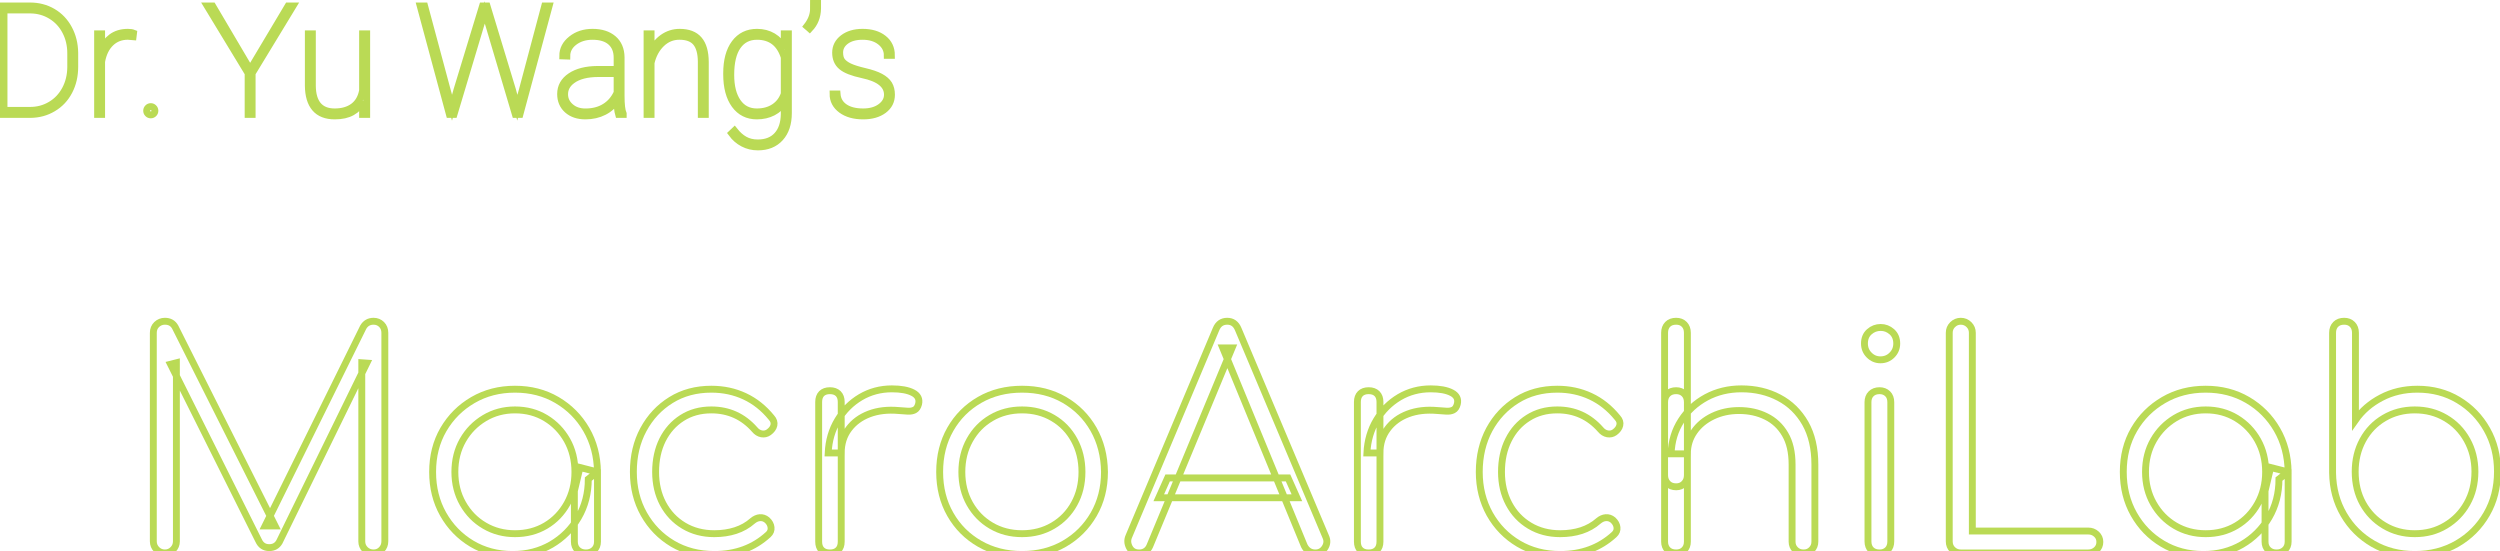
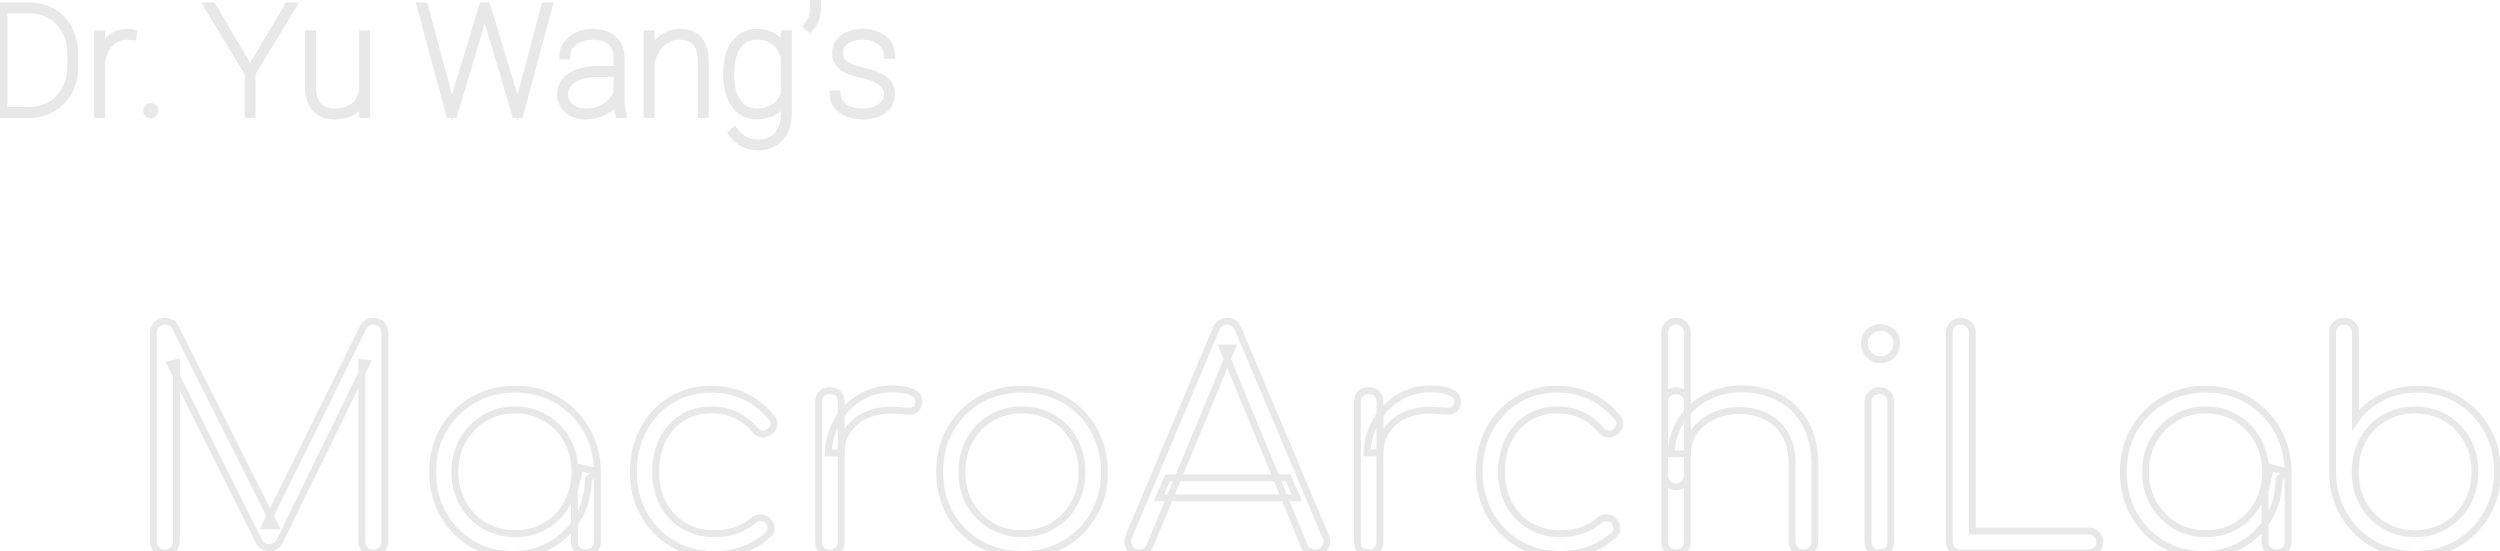
<svg xmlns="http://www.w3.org/2000/svg" width="363pt" height="80pt" viewBox="0 0 363 80" version="1.1">
  <g id="surface1">
-     <path style="fill-rule: nonzero; fill-opacity: 1; fill: rgb(255, 255, 255); stroke: rgb(186, 218, 85);" d="M 0 16.617 L 0 0.867 L 4.355 0.867 C 5.574 0.867 6.672 1.152 7.664 1.73 C 8.648 2.309 9.422 3.117 9.98 4.16 C 10.543 5.203 10.832 6.371 10.852 7.66 L 10.852 9.703 C 10.852 11.016 10.578 12.203 10.027 13.254 C 9.477 14.309 8.703 15.129 7.711 15.715 C 6.727 16.309 5.621 16.605 4.406 16.617 Z M 0.582 1.449 L 0.582 16.027 L 4.355 16.027 C 5.457 16.027 6.457 15.762 7.359 15.223 C 8.266 14.688 8.977 13.934 9.488 12.973 C 10 12.016 10.258 10.941 10.27 9.77 L 10.27 7.742 C 10.27 6.566 10.02 5.5 9.516 4.543 C 9.016 3.582 8.312 2.832 7.418 2.289 C 6.52 1.742 5.523 1.461 4.438 1.449 Z M 0.582 1.449 " />
-     <path style="fill-rule: nonzero; fill-opacity: 1; fill: rgb(255, 255, 255); stroke: rgb(186, 218, 85);" d="M 19.324 5.332 L 18.57 5.27 C 17.574 5.27 16.742 5.59 16.074 6.234 C 15.402 6.879 14.961 7.785 14.754 8.949 L 14.754 16.617 L 14.172 16.617 L 14.172 4.91 L 14.754 4.91 L 14.754 7.348 C 15.07 6.527 15.551 5.887 16.184 5.41 C 16.82 4.934 17.613 4.691 18.57 4.691 C 18.906 4.691 19.184 4.73 19.387 4.812 Z M 19.324 5.332 " />
-     <path style="fill-rule: nonzero; fill-opacity: 1; fill: rgb(255, 255, 255); stroke: rgb(186, 218, 85);" d="M 21.297 16.082 C 21.297 15.918 21.355 15.773 21.469 15.66 C 21.582 15.539 21.727 15.48 21.895 15.48 C 22.055 15.48 22.199 15.539 22.316 15.66 C 22.43 15.773 22.492 15.918 22.492 16.082 C 22.492 16.25 22.43 16.391 22.316 16.504 C 22.199 16.621 22.055 16.68 21.895 16.68 C 21.727 16.68 21.582 16.621 21.469 16.504 C 21.355 16.391 21.297 16.25 21.297 16.082 Z M 21.297 16.082 " />
-     <path style="fill-rule: nonzero; fill-opacity: 1; fill: rgb(255, 255, 255); stroke: rgb(186, 218, 85);" d="M 36.32 10.102 L 41.828 0.867 L 42.547 0.867 L 36.609 10.637 L 36.609 16.617 L 36.027 16.617 L 36.027 10.637 L 30.094 0.867 L 30.871 0.867 Z M 36.32 10.102 " />
-     <path style="fill-rule: nonzero; fill-opacity: 1; fill: rgb(255, 255, 255); stroke: rgb(186, 218, 85);" d="M 52.648 16.617 L 52.648 14.723 C 52.305 15.375 51.797 15.891 51.129 16.27 C 50.469 16.645 49.633 16.832 48.613 16.832 C 47.34 16.832 46.383 16.457 45.746 15.711 C 45.105 14.961 44.785 13.875 44.77 12.449 L 44.77 4.91 L 45.355 4.91 L 45.355 12.473 C 45.367 13.711 45.645 14.652 46.188 15.293 C 46.742 15.934 47.543 16.25 48.594 16.25 C 49.707 16.25 50.617 15.984 51.316 15.461 C 52.02 14.934 52.461 14.16 52.648 13.141 L 52.648 4.91 L 53.242 4.91 L 53.242 16.617 Z M 52.648 16.617 " />
-     <path style="fill-rule: nonzero; fill-opacity: 1; fill: rgb(255, 255, 255); stroke: rgb(186, 218, 85);" d="M 65.633 15.641 L 66.355 13.043 L 70.066 0.867 L 70.715 0.867 L 74.41 13.043 L 75.113 15.641 L 75.852 13.043 L 79.094 0.867 L 79.734 0.867 L 75.488 16.617 L 74.832 16.617 L 70.934 3.48 L 70.379 1.812 L 69.852 3.48 L 65.918 16.617 L 65.258 16.617 L 61.012 0.867 L 61.652 0.867 L 64.922 13.043 Z M 65.633 15.641 " />
-     <path style="fill-rule: nonzero; fill-opacity: 1; fill: rgb(255, 255, 255); stroke: rgb(186, 218, 85);" d="M 89.82 16.617 C 89.676 16.121 89.605 15.402 89.605 14.473 C 89.141 15.223 88.512 15.805 87.711 16.215 C 86.91 16.625 86.008 16.832 85 16.832 C 83.918 16.832 83.047 16.539 82.383 15.953 C 81.727 15.367 81.402 14.598 81.402 13.652 C 81.402 12.578 81.883 11.715 82.855 11.066 C 83.82 10.422 85.113 10.098 86.723 10.082 L 89.605 10.082 L 89.605 8.371 C 89.605 7.395 89.297 6.629 88.68 6.086 C 88.07 5.547 87.184 5.273 86.035 5.273 C 84.969 5.273 84.082 5.555 83.363 6.102 C 82.652 6.648 82.297 7.328 82.297 8.137 L 81.711 8.117 C 81.711 7.164 82.129 6.355 82.969 5.691 C 83.805 5.023 84.828 4.691 86.035 4.691 C 87.301 4.691 88.305 5.012 89.043 5.641 C 89.781 6.273 90.168 7.164 90.184 8.309 L 90.184 13.895 C 90.184 15.184 90.285 16.059 90.488 16.52 L 90.488 16.617 Z M 85 16.254 C 86.098 16.254 87.043 16.012 87.824 15.523 C 88.617 15.035 89.203 14.34 89.605 13.453 L 89.605 10.68 L 86.902 10.68 C 85.234 10.68 83.949 11.012 83.066 11.672 C 82.34 12.211 81.98 12.887 81.98 13.691 C 81.98 14.402 82.262 15.016 82.836 15.512 C 83.406 16.012 84.129 16.254 85 16.254 Z M 85 16.254 " />
-     <path style="fill-rule: nonzero; fill-opacity: 1; fill: rgb(255, 255, 255); stroke: rgb(186, 218, 85);" d="M 94.535 7.637 C 94.922 6.727 95.484 6.012 96.219 5.484 C 96.961 4.957 97.785 4.691 98.684 4.691 C 99.938 4.691 100.871 5.047 101.48 5.762 C 102.094 6.473 102.398 7.543 102.41 8.98 L 102.41 16.617 L 101.828 16.617 L 101.828 8.953 C 101.82 7.703 101.559 6.773 101.059 6.172 C 100.555 5.574 99.75 5.27 98.656 5.27 C 97.645 5.27 96.773 5.629 96.031 6.348 C 95.297 7.062 94.797 7.992 94.535 9.121 L 94.535 16.617 L 93.953 16.617 L 93.953 4.91 L 94.535 4.91 Z M 94.535 7.637 " />
-     <path style="fill-rule: nonzero; fill-opacity: 1; fill: rgb(255, 255, 255); stroke: rgb(186, 218, 85);" d="M 105.512 10.641 C 105.512 8.773 105.906 7.316 106.688 6.27 C 107.477 5.215 108.555 4.691 109.926 4.691 C 110.793 4.691 111.566 4.895 112.242 5.293 C 112.918 5.699 113.469 6.285 113.875 7.047 L 113.875 4.91 L 114.473 4.91 L 114.473 16.41 C 114.473 17.953 114.074 19.152 113.281 20.023 C 112.492 20.895 111.414 21.332 110.051 21.332 C 109.27 21.332 108.547 21.16 107.895 20.816 C 107.246 20.48 106.688 19.996 106.227 19.367 L 106.641 18.973 C 107.094 19.547 107.586 19.992 108.125 20.293 C 108.668 20.602 109.305 20.754 110.031 20.754 C 111.23 20.754 112.168 20.391 112.836 19.66 C 113.512 18.93 113.855 17.895 113.875 16.562 L 113.875 14.762 C 113.477 15.43 112.93 15.941 112.242 16.297 C 111.555 16.652 110.77 16.832 109.895 16.832 C 108.543 16.832 107.477 16.297 106.688 15.223 C 105.906 14.148 105.512 12.668 105.512 10.793 Z M 106.105 10.871 C 106.105 12.543 106.438 13.855 107.102 14.812 C 107.766 15.77 108.699 16.25 109.895 16.25 C 110.875 16.25 111.719 16.02 112.41 15.562 C 113.102 15.102 113.594 14.457 113.875 13.625 L 113.875 8.316 C 113.246 6.289 111.918 5.273 109.91 5.273 C 108.707 5.273 107.77 5.75 107.105 6.699 C 106.438 7.645 106.105 9.035 106.105 10.871 Z M 106.105 10.871 " />
-     <path style="fill-rule: nonzero; fill-opacity: 1; fill: rgb(255, 255, 255); stroke: rgb(186, 218, 85);" d="M 117.562 4.164 L 117.164 3.816 C 117.75 3.066 118.066 2.293 118.117 1.492 L 118.125 0 L 118.711 0 L 118.711 1.262 C 118.684 2.414 118.305 3.379 117.562 4.164 Z M 117.562 4.164 " />
-     <path style="fill-rule: nonzero; fill-opacity: 1; fill: rgb(255, 255, 255); stroke: rgb(186, 218, 85);" d="M 128.859 13.75 C 128.859 12.328 127.648 11.359 125.227 10.852 C 123.773 10.539 122.758 10.141 122.188 9.652 C 121.613 9.168 121.332 8.496 121.332 7.645 C 121.332 6.789 121.695 6.082 122.422 5.523 C 123.148 4.973 124.086 4.691 125.246 4.691 C 126.508 4.691 127.523 4.996 128.281 5.598 C 129.047 6.199 129.434 7.016 129.434 8.039 L 128.836 8.039 C 128.836 7.25 128.504 6.598 127.84 6.066 C 127.176 5.539 126.312 5.273 125.246 5.273 C 124.223 5.273 123.414 5.5 122.812 5.949 C 122.215 6.395 121.918 6.957 121.918 7.625 C 121.918 8.152 122.027 8.566 122.25 8.867 C 122.477 9.164 122.84 9.438 123.344 9.68 C 123.852 9.918 124.582 10.148 125.547 10.375 C 126.516 10.602 127.277 10.859 127.84 11.164 C 128.402 11.465 128.812 11.824 129.066 12.234 C 129.316 12.648 129.441 13.16 129.441 13.754 C 129.441 14.68 129.062 15.422 128.309 15.984 C 127.551 16.547 126.562 16.832 125.336 16.832 C 124.027 16.832 122.965 16.535 122.16 15.941 C 121.355 15.34 120.957 14.578 120.957 13.641 L 121.539 13.641 C 121.598 14.461 121.961 15.102 122.629 15.562 C 123.293 16.02 124.191 16.25 125.336 16.25 C 126.375 16.25 127.227 16.004 127.879 15.52 C 128.531 15.035 128.859 14.441 128.859 13.75 Z M 128.859 13.75 " />
-     <path style="fill-rule: nonzero; fill-opacity: 1; fill: rgb(255, 255, 255); stroke: rgb(186, 218, 85);" d="M 23.941 80.289 C 23.484 80.289 23.086 80.125 22.754 79.797 C 22.426 79.465 22.262 79.066 22.262 78.609 L 22.262 48.324 C 22.262 47.836 22.426 47.434 22.754 47.117 C 23.086 46.805 23.484 46.645 23.941 46.645 C 24.633 46.645 25.129 46.93 25.441 47.5 L 39.949 76.367 L 38.492 76.367 L 52.746 47.5 C 53.086 46.93 53.582 46.645 54.246 46.645 C 54.703 46.645 55.094 46.805 55.41 47.117 C 55.723 47.434 55.879 47.836 55.879 48.324 L 55.879 78.609 C 55.879 79.066 55.723 79.465 55.41 79.797 C 55.094 80.125 54.703 80.289 54.246 80.289 C 53.762 80.289 53.348 80.125 53.02 79.797 C 52.691 79.465 52.531 79.066 52.531 78.609 L 52.531 52.672 L 53.258 52.723 L 40.559 78.691 C 40.242 79.242 39.754 79.516 39.094 79.516 C 38.375 79.516 37.863 79.172 37.547 78.48 L 24.762 52.887 L 25.613 52.672 L 25.613 78.609 C 25.613 79.066 25.449 79.465 25.125 79.797 C 24.797 80.125 24.402 80.289 23.941 80.289 Z M 23.941 80.289 " />
-     <path style="fill-rule: nonzero; fill-opacity: 1; fill: rgb(255, 255, 255); stroke: rgb(186, 218, 85);" d="M 74.445 80.512 C 72.23 80.512 70.25 79.984 68.496 78.938 C 66.75 77.891 65.359 76.457 64.34 74.648 C 63.32 72.836 62.816 70.797 62.816 68.527 C 62.816 66.23 63.336 64.172 64.383 62.367 C 65.438 60.562 66.863 59.137 68.668 58.086 C 70.477 57.035 72.512 56.512 74.777 56.512 C 77.047 56.512 79.082 57.035 80.875 58.086 C 82.664 59.137 84.086 60.562 85.133 62.367 C 86.18 64.172 86.723 66.23 86.754 68.527 L 85.422 69.559 C 85.422 71.629 84.938 73.492 83.973 75.145 C 83.012 76.793 81.699 78.102 80.055 79.066 C 78.402 80.027 76.531 80.512 74.445 80.512 Z M 74.777 77.492 C 76.445 77.492 77.93 77.102 79.238 76.328 C 80.547 75.555 81.574 74.48 82.34 73.117 C 83.098 71.754 83.48 70.227 83.48 68.527 C 83.48 66.809 83.098 65.27 82.34 63.918 C 81.574 62.566 80.547 61.5 79.238 60.707 C 77.93 59.918 76.445 59.52 74.777 59.52 C 73.148 59.52 71.668 59.918 70.352 60.707 C 69.027 61.5 67.98 62.566 67.207 63.918 C 66.434 65.27 66.047 66.809 66.047 68.527 C 66.047 70.227 66.434 71.754 67.207 73.117 C 67.98 74.48 69.027 75.555 70.352 76.328 C 71.668 77.102 73.148 77.492 74.777 77.492 Z M 85.074 80.289 C 84.586 80.289 84.18 80.141 83.863 79.84 C 83.551 79.539 83.398 79.145 83.398 78.652 L 83.398 71.285 L 84.211 67.879 L 86.754 68.527 L 86.754 78.652 C 86.754 79.145 86.594 79.539 86.281 79.84 C 85.965 80.141 85.562 80.289 85.074 80.289 Z M 85.074 80.289 " />
-     <path style="fill-rule: nonzero; fill-opacity: 1; fill: rgb(255, 255, 255); stroke: rgb(186, 218, 85);" d="M 103.715 80.512 C 101.449 80.512 99.43 79.984 97.66 78.938 C 95.898 77.891 94.508 76.457 93.488 74.648 C 92.469 72.836 91.965 70.797 91.965 68.527 C 91.965 66.23 92.449 64.172 93.426 62.367 C 94.402 60.562 95.734 59.137 97.426 58.086 C 99.121 57.035 101.074 56.512 103.285 56.512 C 105.035 56.512 106.648 56.855 108.129 57.547 C 109.605 58.234 110.906 59.27 112.023 60.645 C 112.336 60.992 112.453 61.355 112.371 61.746 C 112.285 62.129 112.039 62.465 111.629 62.762 C 111.316 62.984 110.969 63.062 110.582 62.996 C 110.195 62.922 109.855 62.711 109.574 62.367 C 107.906 60.473 105.809 59.52 103.285 59.52 C 101.68 59.52 100.262 59.91 99.039 60.688 C 97.824 61.461 96.879 62.523 96.199 63.875 C 95.531 65.227 95.195 66.773 95.195 68.527 C 95.195 70.25 95.551 71.789 96.266 73.137 C 96.984 74.484 97.988 75.555 99.277 76.328 C 100.57 77.102 102.055 77.492 103.715 77.492 C 104.832 77.492 105.855 77.34 106.789 77.039 C 107.727 76.734 108.555 76.27 109.27 75.637 C 109.609 75.352 109.969 75.191 110.336 75.164 C 110.711 75.137 111.059 75.25 111.375 75.512 C 111.723 75.828 111.914 76.184 111.957 76.586 C 112 76.984 111.867 77.332 111.551 77.617 C 109.453 79.543 106.844 80.512 103.715 80.512 Z M 103.715 80.512 " />
-     <path style="fill-rule: nonzero; fill-opacity: 1; fill: rgb(255, 255, 255); stroke: rgb(186, 218, 85);" d="M 120.25 65.77 C 120.332 63.992 120.797 62.395 121.645 60.992 C 122.496 59.582 123.602 58.48 124.961 57.672 C 126.32 56.871 127.84 56.461 129.504 56.461 C 130.824 56.461 131.84 56.652 132.559 57.027 C 133.273 57.398 133.547 57.949 133.379 58.664 C 133.262 59.098 133.066 59.387 132.797 59.527 C 132.523 59.668 132.191 59.727 131.801 59.703 C 131.418 59.672 130.984 59.641 130.5 59.609 C 128.887 59.465 127.457 59.629 126.207 60.105 C 124.957 60.578 123.969 61.309 123.238 62.285 C 122.508 63.262 122.145 64.422 122.145 65.77 Z M 120.504 80.289 C 119.984 80.289 119.586 80.148 119.297 79.859 C 119.016 79.578 118.871 79.172 118.871 78.652 L 118.871 58.359 C 118.871 57.848 119.016 57.441 119.297 57.152 C 119.586 56.871 119.984 56.727 120.504 56.727 C 121.02 56.727 121.422 56.871 121.711 57.152 C 122 57.441 122.145 57.848 122.145 58.359 L 122.145 78.652 C 122.145 79.172 122 79.578 121.711 79.859 C 121.422 80.148 121.02 80.289 120.504 80.289 Z M 120.504 80.289 " />
-     <path style="fill-rule: nonzero; fill-opacity: 1; fill: rgb(255, 255, 255); stroke: rgb(186, 218, 85);" d="M 148.402 80.512 C 146.109 80.512 144.055 79.992 142.25 78.957 C 140.441 77.922 139.02 76.5 137.988 74.691 C 136.953 72.887 136.438 70.828 136.438 68.527 C 136.438 66.203 136.953 64.137 137.988 62.328 C 139.02 60.52 140.441 59.098 142.25 58.059 C 144.055 57.023 146.109 56.512 148.402 56.512 C 150.699 56.512 152.742 57.023 154.535 58.059 C 156.328 59.098 157.746 60.52 158.781 62.328 C 159.809 64.137 160.344 66.203 160.371 68.527 C 160.371 70.828 159.844 72.887 158.801 74.691 C 157.75 76.5 156.328 77.922 154.535 78.957 C 152.742 79.992 150.699 80.512 148.402 80.512 Z M 148.402 77.492 C 150.066 77.492 151.559 77.102 152.879 76.328 C 154.199 75.555 155.238 74.484 155.977 73.137 C 156.727 71.789 157.102 70.25 157.102 68.527 C 157.102 66.809 156.727 65.266 155.977 63.898 C 155.238 62.535 154.199 61.461 152.879 60.688 C 151.559 59.91 150.066 59.52 148.402 59.52 C 146.738 59.52 145.246 59.91 143.926 60.688 C 142.605 61.461 141.566 62.535 140.805 63.898 C 140.043 65.266 139.66 66.809 139.66 68.527 C 139.66 70.25 140.043 71.789 140.805 73.137 C 141.566 74.484 142.605 75.555 143.926 76.328 C 145.246 77.102 146.738 77.492 148.402 77.492 Z M 148.402 77.492 " />
-     <path style="fill-rule: nonzero; fill-opacity: 1; fill: rgb(255, 255, 255); stroke: rgb(186, 218, 85);" d="M 165.41 80.289 C 164.75 80.289 164.281 80.02 163.988 79.477 C 163.703 78.93 163.676 78.398 163.906 77.879 L 176.562 47.805 C 176.875 47.027 177.422 46.645 178.195 46.645 C 178.941 46.645 179.477 47.027 179.793 47.805 L 192.492 77.918 C 192.75 78.465 192.711 79 192.383 79.516 C 192.051 80.035 191.586 80.289 190.98 80.289 C 190.637 80.289 190.332 80.207 190.059 80.035 C 189.781 79.859 189.562 79.602 189.387 79.262 L 177.547 50.52 L 178.891 50.52 L 166.957 79.262 C 166.812 79.602 166.605 79.859 166.332 80.035 C 166.062 80.207 165.754 80.289 165.41 80.289 Z M 168.25 72.277 L 169.539 69.395 L 187.023 69.395 L 188.312 72.277 Z M 168.25 72.277 " />
-     <path style="fill-rule: nonzero; fill-opacity: 1; fill: rgb(255, 255, 255); stroke: rgb(186, 218, 85);" d="M 198.473 65.77 C 198.562 63.992 199.027 62.395 199.871 60.992 C 200.719 59.582 201.828 58.48 203.188 57.672 C 204.551 56.871 206.066 56.461 207.734 56.461 C 209.051 56.461 210.066 56.652 210.785 57.027 C 211.504 57.398 211.777 57.949 211.602 58.664 C 211.488 59.098 211.297 59.387 211.02 59.527 C 210.746 59.668 210.414 59.727 210.027 59.703 C 209.641 59.672 209.203 59.641 208.723 59.609 C 207.113 59.465 205.68 59.629 204.43 60.105 C 203.18 60.578 202.191 61.309 201.469 62.285 C 200.738 63.262 200.371 64.422 200.371 65.77 Z M 198.73 80.289 C 198.215 80.289 197.812 80.148 197.527 79.859 C 197.238 79.578 197.094 79.172 197.094 78.652 L 197.094 58.359 C 197.094 57.848 197.238 57.441 197.527 57.152 C 197.812 56.871 198.215 56.727 198.73 56.727 C 199.246 56.727 199.648 56.871 199.934 57.152 C 200.223 57.441 200.371 57.848 200.371 58.359 L 200.371 78.652 C 200.371 79.172 200.223 79.578 199.934 79.859 C 199.648 80.148 199.246 80.289 198.73 80.289 Z M 198.73 80.289 " />
-     <path style="fill-rule: nonzero; fill-opacity: 1; fill: rgb(255, 255, 255); stroke: rgb(186, 218, 85);" d="M 226.543 80.512 C 224.273 80.512 222.262 79.984 220.492 78.938 C 218.727 77.891 217.332 76.457 216.312 74.648 C 215.301 72.836 214.789 70.797 214.789 68.527 C 214.789 66.23 215.281 64.172 216.246 62.367 C 217.227 60.562 218.562 59.137 220.258 58.086 C 221.949 57.035 223.898 56.512 226.117 56.512 C 227.867 56.512 229.48 56.855 230.957 57.547 C 232.434 58.234 233.73 59.27 234.852 60.645 C 235.168 60.992 235.285 61.355 235.195 61.746 C 235.109 62.129 234.863 62.465 234.461 62.762 C 234.148 62.984 233.797 63.062 233.41 62.996 C 233.02 62.922 232.684 62.711 232.398 62.367 C 230.73 60.473 228.641 59.52 226.117 59.52 C 224.5 59.52 223.094 59.91 221.871 60.688 C 220.648 61.461 219.703 62.523 219.031 63.875 C 218.352 65.227 218.016 66.773 218.016 68.527 C 218.016 70.25 218.375 71.789 219.094 73.137 C 219.809 74.484 220.812 75.555 222.105 76.328 C 223.395 77.102 224.875 77.492 226.543 77.492 C 227.664 77.492 228.688 77.34 229.621 77.039 C 230.547 76.734 231.379 76.27 232.098 75.637 C 232.438 75.352 232.793 75.191 233.168 75.164 C 233.543 75.137 233.891 75.25 234.207 75.512 C 234.547 75.828 234.746 76.184 234.789 76.586 C 234.832 76.984 234.691 77.332 234.379 77.617 C 232.277 79.543 229.668 80.512 226.543 80.512 Z M 226.543 80.512 " />
-     <path style="fill-rule: nonzero; fill-opacity: 1; fill: rgb(255, 255, 255); stroke: rgb(186, 218, 85);" d="M 261.887 80.289 C 261.402 80.289 260.996 80.137 260.684 79.816 C 260.367 79.5 260.211 79.117 260.211 78.652 L 260.211 67.453 C 260.211 65.668 259.875 64.207 259.195 63.059 C 258.527 61.91 257.609 61.047 256.445 60.477 C 255.281 59.898 253.969 59.609 252.504 59.609 C 251.098 59.609 249.832 59.887 248.695 60.434 C 247.562 60.977 246.664 61.723 246.004 62.668 C 245.34 63.617 245.008 64.699 245.008 65.898 L 242.648 65.898 C 242.699 64.09 243.191 62.477 244.109 61.055 C 245.023 59.629 246.246 58.512 247.762 57.691 C 249.285 56.875 250.984 56.461 252.852 56.461 C 254.887 56.461 256.711 56.891 258.316 57.742 C 259.922 58.586 261.195 59.828 262.129 61.461 C 263.055 63.102 263.52 65.098 263.52 67.453 L 263.52 78.652 C 263.52 79.117 263.363 79.5 263.051 79.816 C 262.738 80.137 262.348 80.289 261.887 80.289 Z M 243.379 80.289 C 242.859 80.289 242.449 80.141 242.148 79.84 C 241.852 79.539 241.699 79.145 241.699 78.652 L 241.699 58.402 C 241.699 57.891 241.852 57.48 242.148 57.184 C 242.449 56.879 242.859 56.727 243.379 56.727 C 243.863 56.727 244.258 56.879 244.555 57.184 C 244.855 57.48 245.008 57.891 245.008 58.402 L 245.008 78.652 C 245.008 79.145 244.855 79.539 244.555 79.84 C 244.258 80.141 243.863 80.289 243.379 80.289 Z M 243.379 70.684 C 242.859 70.684 242.449 70.523 242.148 70.207 C 241.852 69.891 241.699 69.492 241.699 69 L 241.699 48.324 C 241.699 47.809 241.852 47.398 242.148 47.098 C 242.449 46.793 242.859 46.645 243.379 46.645 C 243.863 46.645 244.258 46.793 244.555 47.098 C 244.855 47.398 245.008 47.809 245.008 48.324 L 245.008 69 C 245.008 69.492 244.855 69.891 244.555 70.207 C 244.258 70.523 243.863 70.684 243.379 70.684 Z M 243.379 70.684 " />
-     <path style="fill-rule: nonzero; fill-opacity: 1; fill: rgb(255, 255, 255); stroke: rgb(186, 218, 85);" d="M 272.914 80.289 C 272.398 80.289 271.988 80.141 271.684 79.84 C 271.383 79.539 271.23 79.129 271.23 78.609 L 271.23 58.402 C 271.23 57.891 271.383 57.48 271.684 57.184 C 271.988 56.879 272.398 56.727 272.914 56.727 C 273.395 56.727 273.789 56.879 274.094 57.184 C 274.395 57.48 274.543 57.891 274.543 58.402 L 274.543 78.609 C 274.543 79.129 274.395 79.539 274.094 79.84 C 273.789 80.141 273.395 80.289 272.914 80.289 Z M 273.039 52.246 C 272.41 52.246 271.863 52.02 271.406 51.559 C 270.945 51.102 270.719 50.539 270.719 49.875 C 270.719 49.16 270.953 48.59 271.43 48.172 C 271.898 47.754 272.453 47.547 273.078 47.547 C 273.684 47.547 274.223 47.754 274.695 48.172 C 275.164 48.59 275.406 49.16 275.406 49.875 C 275.406 50.539 275.176 51.102 274.715 51.559 C 274.258 52.02 273.699 52.246 273.039 52.246 Z M 273.039 52.246 " />
-     <path style="fill-rule: nonzero; fill-opacity: 1; fill: rgb(255, 255, 255); stroke: rgb(186, 218, 85);" d="M 284.707 80.289 C 284.25 80.289 283.852 80.137 283.52 79.816 C 283.191 79.5 283.031 79.098 283.031 78.609 L 283.031 48.324 C 283.031 47.859 283.191 47.465 283.52 47.137 C 283.852 46.809 284.25 46.645 284.707 46.645 C 285.168 46.645 285.562 46.809 285.895 47.137 C 286.223 47.465 286.383 47.859 286.383 48.324 L 286.383 77.105 L 303.215 77.105 C 303.676 77.105 304.07 77.254 304.402 77.559 C 304.73 77.859 304.898 78.234 304.898 78.691 C 304.898 79.152 304.73 79.539 304.402 79.84 C 304.07 80.141 303.676 80.289 303.215 80.289 Z M 284.707 80.289 " />
-     <path style="fill-rule: nonzero; fill-opacity: 1; fill: rgb(255, 255, 255); stroke: rgb(186, 218, 85);" d="M 319.926 80.512 C 317.715 80.512 315.73 79.984 313.984 78.938 C 312.23 77.891 310.844 76.457 309.824 74.648 C 308.805 72.836 308.301 70.797 308.301 68.527 C 308.301 66.23 308.82 64.172 309.867 62.367 C 310.918 60.562 312.348 59.137 314.156 58.086 C 315.961 57.035 317.996 56.512 320.266 56.512 C 322.535 56.512 324.566 57.035 326.359 58.086 C 328.148 59.137 329.574 60.562 330.617 62.367 C 331.664 64.172 332.207 66.23 332.238 68.527 L 330.906 69.559 C 330.906 71.629 330.422 73.492 329.457 75.145 C 328.496 76.793 327.188 78.102 325.535 79.066 C 323.887 80.027 322.02 80.512 319.926 80.512 Z M 320.266 77.492 C 321.93 77.492 323.414 77.102 324.723 76.328 C 326.031 75.555 327.062 74.48 327.824 73.117 C 328.582 71.754 328.969 70.227 328.969 68.527 C 328.969 66.809 328.582 65.27 327.824 63.918 C 327.062 62.566 326.031 61.5 324.723 60.707 C 323.414 59.918 321.93 59.52 320.266 59.52 C 318.629 59.52 317.152 59.918 315.828 60.707 C 314.516 61.5 313.465 62.566 312.691 63.918 C 311.918 65.27 311.527 66.809 311.527 68.527 C 311.527 70.227 311.918 71.754 312.691 73.117 C 313.465 74.48 314.516 75.555 315.828 76.328 C 317.152 77.102 318.629 77.492 320.266 77.492 Z M 330.559 80.289 C 330.062 80.289 329.664 80.141 329.352 79.84 C 329.039 79.539 328.883 79.145 328.883 78.652 L 328.883 71.285 L 329.695 67.879 L 332.238 68.527 L 332.238 78.652 C 332.238 79.145 332.078 79.539 331.762 79.84 C 331.445 80.141 331.043 80.289 330.559 80.289 Z M 330.559 80.289 " />
-     <path style="fill-rule: nonzero; fill-opacity: 1; fill: rgb(255, 255, 255); stroke: rgb(186, 218, 85);" d="M 350.625 80.512 C 348.379 80.512 346.359 79.992 344.566 78.957 C 342.777 77.922 341.355 76.512 340.309 74.711 C 339.262 72.918 338.723 70.898 338.691 68.652 L 338.691 48.324 C 338.691 47.809 338.844 47.398 339.145 47.098 C 339.449 46.793 339.855 46.645 340.375 46.645 C 340.859 46.645 341.254 46.793 341.555 47.098 C 341.855 47.398 342.012 47.809 342.012 48.324 L 342.012 60.992 C 342.957 59.641 344.207 58.559 345.773 57.742 C 347.34 56.918 349.086 56.512 351.004 56.512 C 353.215 56.512 355.199 57.035 356.949 58.086 C 358.703 59.137 360.086 60.562 361.102 62.367 C 362.125 64.172 362.633 66.215 362.633 68.48 C 362.633 70.785 362.105 72.836 361.055 74.648 C 360.008 76.457 358.582 77.891 356.773 78.938 C 354.965 79.984 352.914 80.512 350.625 80.512 Z M 350.625 77.492 C 352.285 77.492 353.773 77.098 355.094 76.305 C 356.418 75.516 357.461 74.441 358.215 73.098 C 358.977 71.75 359.359 70.211 359.359 68.48 C 359.359 66.793 358.977 65.266 358.215 63.898 C 357.461 62.535 356.418 61.461 355.094 60.688 C 353.773 59.91 352.285 59.52 350.625 59.52 C 348.984 59.52 347.504 59.91 346.184 60.688 C 344.859 61.461 343.832 62.535 343.086 63.898 C 342.34 65.266 341.973 66.793 341.973 68.48 C 341.973 70.211 342.34 71.75 343.086 73.098 C 343.832 74.441 344.859 75.516 346.184 76.305 C 347.504 77.098 348.984 77.492 350.625 77.492 Z M 350.625 77.492 " />
+     <path style="fill-rule: nonzero; fill-opacity: 1; fill: rgb(255, 255, 255); stroke: rgb(232, 232, 232);" d="M 0 16.617 L 0 0.867 L 4.355 0.867 C 5.574 0.867 6.672 1.152 7.664 1.73 C 8.648 2.309 9.422 3.117 9.98 4.16 C 10.543 5.203 10.832 6.371 10.852 7.66 L 10.852 9.703 C 10.852 11.016 10.578 12.203 10.027 13.254 C 9.477 14.309 8.703 15.129 7.711 15.715 C 6.727 16.309 5.621 16.605 4.406 16.617 Z M 0.582 1.449 L 0.582 16.027 L 4.355 16.027 C 5.457 16.027 6.457 15.762 7.359 15.223 C 8.266 14.688 8.977 13.934 9.488 12.973 C 10 12.016 10.258 10.941 10.27 9.77 L 10.27 7.742 C 10.27 6.566 10.02 5.5 9.516 4.543 C 9.016 3.582 8.312 2.832 7.418 2.289 C 6.52 1.742 5.523 1.461 4.438 1.449 Z M 0.582 1.449 " />
+     <path style="fill-rule: nonzero; fill-opacity: 1; fill: rgb(255, 255, 255); stroke: rgb(232, 232, 232);" d="M 19.324 5.332 L 18.57 5.27 C 17.574 5.27 16.742 5.59 16.074 6.234 C 15.402 6.879 14.961 7.785 14.754 8.949 L 14.754 16.617 L 14.172 16.617 L 14.172 4.91 L 14.754 4.91 L 14.754 7.348 C 15.07 6.527 15.551 5.887 16.184 5.41 C 16.82 4.934 17.613 4.691 18.57 4.691 C 18.906 4.691 19.184 4.73 19.387 4.812 Z M 19.324 5.332 " />
+     <path style="fill-rule: nonzero; fill-opacity: 1; fill: rgb(255, 255, 255); stroke: rgb(232, 232, 232);" d="M 21.297 16.082 C 21.297 15.918 21.355 15.773 21.469 15.66 C 21.582 15.539 21.727 15.48 21.895 15.48 C 22.055 15.48 22.199 15.539 22.316 15.66 C 22.43 15.773 22.492 15.918 22.492 16.082 C 22.492 16.25 22.43 16.391 22.316 16.504 C 22.199 16.621 22.055 16.68 21.895 16.68 C 21.727 16.68 21.582 16.621 21.469 16.504 C 21.355 16.391 21.297 16.25 21.297 16.082 Z M 21.297 16.082 " />
+     <path style="fill-rule: nonzero; fill-opacity: 1; fill: rgb(255, 255, 255); stroke: rgb(232, 232, 232);" d="M 36.32 10.102 L 41.828 0.867 L 42.547 0.867 L 36.609 10.637 L 36.609 16.617 L 36.027 16.617 L 36.027 10.637 L 30.094 0.867 L 30.871 0.867 Z M 36.32 10.102 " />
+     <path style="fill-rule: nonzero; fill-opacity: 1; fill: rgb(255, 255, 255); stroke: rgb(232, 232, 232);" d="M 52.648 16.617 L 52.648 14.723 C 52.305 15.375 51.797 15.891 51.129 16.27 C 50.469 16.645 49.633 16.832 48.613 16.832 C 47.34 16.832 46.383 16.457 45.746 15.711 C 45.105 14.961 44.785 13.875 44.77 12.449 L 44.77 4.91 L 45.355 4.91 L 45.355 12.473 C 45.367 13.711 45.645 14.652 46.188 15.293 C 46.742 15.934 47.543 16.25 48.594 16.25 C 49.707 16.25 50.617 15.984 51.316 15.461 C 52.02 14.934 52.461 14.16 52.648 13.141 L 52.648 4.91 L 53.242 4.91 L 53.242 16.617 Z M 52.648 16.617 " />
+     <path style="fill-rule: nonzero; fill-opacity: 1; fill: rgb(255, 255, 255); stroke: rgb(232, 232, 232);" d="M 65.633 15.641 L 66.355 13.043 L 70.066 0.867 L 70.715 0.867 L 74.41 13.043 L 75.113 15.641 L 75.852 13.043 L 79.094 0.867 L 79.734 0.867 L 75.488 16.617 L 74.832 16.617 L 70.934 3.48 L 70.379 1.812 L 69.852 3.48 L 65.918 16.617 L 65.258 16.617 L 61.012 0.867 L 61.652 0.867 L 64.922 13.043 Z M 65.633 15.641 " />
+     <path style="fill-rule: nonzero; fill-opacity: 1; fill: rgb(255, 255, 255); stroke: rgb(232, 232, 232);" d="M 89.82 16.617 C 89.676 16.121 89.605 15.402 89.605 14.473 C 89.141 15.223 88.512 15.805 87.711 16.215 C 86.91 16.625 86.008 16.832 85 16.832 C 83.918 16.832 83.047 16.539 82.383 15.953 C 81.727 15.367 81.402 14.598 81.402 13.652 C 81.402 12.578 81.883 11.715 82.855 11.066 C 83.82 10.422 85.113 10.098 86.723 10.082 L 89.605 10.082 L 89.605 8.371 C 89.605 7.395 89.297 6.629 88.68 6.086 C 88.07 5.547 87.184 5.273 86.035 5.273 C 84.969 5.273 84.082 5.555 83.363 6.102 C 82.652 6.648 82.297 7.328 82.297 8.137 L 81.711 8.117 C 81.711 7.164 82.129 6.355 82.969 5.691 C 83.805 5.023 84.828 4.691 86.035 4.691 C 87.301 4.691 88.305 5.012 89.043 5.641 C 89.781 6.273 90.168 7.164 90.184 8.309 L 90.184 13.895 C 90.184 15.184 90.285 16.059 90.488 16.52 L 90.488 16.617 Z M 85 16.254 C 86.098 16.254 87.043 16.012 87.824 15.523 C 88.617 15.035 89.203 14.34 89.605 13.453 L 89.605 10.68 L 86.902 10.68 C 85.234 10.68 83.949 11.012 83.066 11.672 C 82.34 12.211 81.98 12.887 81.98 13.691 C 81.98 14.402 82.262 15.016 82.836 15.512 C 83.406 16.012 84.129 16.254 85 16.254 Z M 85 16.254 " />
+     <path style="fill-rule: nonzero; fill-opacity: 1; fill: rgb(255, 255, 255); stroke: rgb(232, 232, 232);" d="M 94.535 7.637 C 94.922 6.727 95.484 6.012 96.219 5.484 C 96.961 4.957 97.785 4.691 98.684 4.691 C 99.938 4.691 100.871 5.047 101.48 5.762 C 102.094 6.473 102.398 7.543 102.41 8.98 L 102.41 16.617 L 101.828 16.617 L 101.828 8.953 C 101.82 7.703 101.559 6.773 101.059 6.172 C 100.555 5.574 99.75 5.27 98.656 5.27 C 97.645 5.27 96.773 5.629 96.031 6.348 C 95.297 7.062 94.797 7.992 94.535 9.121 L 94.535 16.617 L 93.953 16.617 L 93.953 4.91 L 94.535 4.91 Z M 94.535 7.637 " />
+     <path style="fill-rule: nonzero; fill-opacity: 1; fill: rgb(255, 255, 255); stroke: rgb(232, 232, 232);" d="M 105.512 10.641 C 105.512 8.773 105.906 7.316 106.688 6.27 C 107.477 5.215 108.555 4.691 109.926 4.691 C 110.793 4.691 111.566 4.895 112.242 5.293 C 112.918 5.699 113.469 6.285 113.875 7.047 L 113.875 4.91 L 114.473 4.91 L 114.473 16.41 C 114.473 17.953 114.074 19.152 113.281 20.023 C 112.492 20.895 111.414 21.332 110.051 21.332 C 109.27 21.332 108.547 21.16 107.895 20.816 C 107.246 20.48 106.688 19.996 106.227 19.367 L 106.641 18.973 C 107.094 19.547 107.586 19.992 108.125 20.293 C 108.668 20.602 109.305 20.754 110.031 20.754 C 111.23 20.754 112.168 20.391 112.836 19.66 C 113.512 18.93 113.855 17.895 113.875 16.562 L 113.875 14.762 C 113.477 15.43 112.93 15.941 112.242 16.297 C 111.555 16.652 110.77 16.832 109.895 16.832 C 108.543 16.832 107.477 16.297 106.688 15.223 C 105.906 14.148 105.512 12.668 105.512 10.793 Z M 106.105 10.871 C 106.105 12.543 106.438 13.855 107.102 14.812 C 107.766 15.77 108.699 16.25 109.895 16.25 C 110.875 16.25 111.719 16.02 112.41 15.562 C 113.102 15.102 113.594 14.457 113.875 13.625 L 113.875 8.316 C 113.246 6.289 111.918 5.273 109.91 5.273 C 108.707 5.273 107.77 5.75 107.105 6.699 C 106.438 7.645 106.105 9.035 106.105 10.871 Z M 106.105 10.871 " />
+     <path style="fill-rule: nonzero; fill-opacity: 1; fill: rgb(255, 255, 255); stroke: rgb(232, 232, 232);" d="M 117.562 4.164 L 117.164 3.816 C 117.75 3.066 118.066 2.293 118.117 1.492 L 118.125 0 L 118.711 0 L 118.711 1.262 C 118.684 2.414 118.305 3.379 117.562 4.164 Z M 117.562 4.164 " />
+     <path style="fill-rule: nonzero; fill-opacity: 1; fill: rgb(255, 255, 255); stroke: rgb(232, 232, 232);" d="M 128.859 13.75 C 128.859 12.328 127.648 11.359 125.227 10.852 C 123.773 10.539 122.758 10.141 122.188 9.652 C 121.613 9.168 121.332 8.496 121.332 7.645 C 121.332 6.789 121.695 6.082 122.422 5.523 C 123.148 4.973 124.086 4.691 125.246 4.691 C 126.508 4.691 127.523 4.996 128.281 5.598 C 129.047 6.199 129.434 7.016 129.434 8.039 L 128.836 8.039 C 128.836 7.25 128.504 6.598 127.84 6.066 C 127.176 5.539 126.312 5.273 125.246 5.273 C 124.223 5.273 123.414 5.5 122.812 5.949 C 122.215 6.395 121.918 6.957 121.918 7.625 C 121.918 8.152 122.027 8.566 122.25 8.867 C 122.477 9.164 122.84 9.438 123.344 9.68 C 123.852 9.918 124.582 10.148 125.547 10.375 C 126.516 10.602 127.277 10.859 127.84 11.164 C 128.402 11.465 128.812 11.824 129.066 12.234 C 129.316 12.648 129.441 13.16 129.441 13.754 C 129.441 14.68 129.062 15.422 128.309 15.984 C 127.551 16.547 126.562 16.832 125.336 16.832 C 124.027 16.832 122.965 16.535 122.16 15.941 C 121.355 15.34 120.957 14.578 120.957 13.641 L 121.539 13.641 C 121.598 14.461 121.961 15.102 122.629 15.562 C 123.293 16.02 124.191 16.25 125.336 16.25 C 126.375 16.25 127.227 16.004 127.879 15.52 C 128.531 15.035 128.859 14.441 128.859 13.75 Z M 128.859 13.75 " />
+     <path style="fill-rule: nonzero; fill-opacity: 1; fill: rgb(255, 255, 255); stroke: rgb(232, 232, 232);" d="M 23.941 80.289 C 23.484 80.289 23.086 80.125 22.754 79.797 C 22.426 79.465 22.262 79.066 22.262 78.609 L 22.262 48.324 C 22.262 47.836 22.426 47.434 22.754 47.117 C 23.086 46.805 23.484 46.645 23.941 46.645 C 24.633 46.645 25.129 46.93 25.441 47.5 L 39.949 76.367 L 38.492 76.367 L 52.746 47.5 C 53.086 46.93 53.582 46.645 54.246 46.645 C 54.703 46.645 55.094 46.805 55.41 47.117 C 55.723 47.434 55.879 47.836 55.879 48.324 L 55.879 78.609 C 55.879 79.066 55.723 79.465 55.41 79.797 C 55.094 80.125 54.703 80.289 54.246 80.289 C 53.762 80.289 53.348 80.125 53.02 79.797 C 52.691 79.465 52.531 79.066 52.531 78.609 L 52.531 52.672 L 53.258 52.723 L 40.559 78.691 C 40.242 79.242 39.754 79.516 39.094 79.516 C 38.375 79.516 37.863 79.172 37.547 78.48 L 24.762 52.887 L 25.613 52.672 L 25.613 78.609 C 25.613 79.066 25.449 79.465 25.125 79.797 C 24.797 80.125 24.402 80.289 23.941 80.289 Z M 23.941 80.289 " />
+     <path style="fill-rule: nonzero; fill-opacity: 1; fill: rgb(255, 255, 255); stroke: rgb(232, 232, 232);" d="M 74.445 80.512 C 72.23 80.512 70.25 79.984 68.496 78.938 C 66.75 77.891 65.359 76.457 64.34 74.648 C 63.32 72.836 62.816 70.797 62.816 68.527 C 62.816 66.23 63.336 64.172 64.383 62.367 C 65.438 60.562 66.863 59.137 68.668 58.086 C 70.477 57.035 72.512 56.512 74.777 56.512 C 77.047 56.512 79.082 57.035 80.875 58.086 C 82.664 59.137 84.086 60.562 85.133 62.367 C 86.18 64.172 86.723 66.23 86.754 68.527 L 85.422 69.559 C 85.422 71.629 84.938 73.492 83.973 75.145 C 83.012 76.793 81.699 78.102 80.055 79.066 C 78.402 80.027 76.531 80.512 74.445 80.512 Z M 74.777 77.492 C 76.445 77.492 77.93 77.102 79.238 76.328 C 80.547 75.555 81.574 74.48 82.34 73.117 C 83.098 71.754 83.48 70.227 83.48 68.527 C 83.48 66.809 83.098 65.27 82.34 63.918 C 81.574 62.566 80.547 61.5 79.238 60.707 C 77.93 59.918 76.445 59.52 74.777 59.52 C 73.148 59.52 71.668 59.918 70.352 60.707 C 69.027 61.5 67.98 62.566 67.207 63.918 C 66.434 65.27 66.047 66.809 66.047 68.527 C 66.047 70.227 66.434 71.754 67.207 73.117 C 67.98 74.48 69.027 75.555 70.352 76.328 C 71.668 77.102 73.148 77.492 74.777 77.492 Z M 85.074 80.289 C 84.586 80.289 84.18 80.141 83.863 79.84 C 83.551 79.539 83.398 79.145 83.398 78.652 L 83.398 71.285 L 84.211 67.879 L 86.754 68.527 L 86.754 78.652 C 86.754 79.145 86.594 79.539 86.281 79.84 C 85.965 80.141 85.562 80.289 85.074 80.289 Z M 85.074 80.289 " />
+     <path style="fill-rule: nonzero; fill-opacity: 1; fill: rgb(255, 255, 255); stroke: rgb(232, 232, 232);" d="M 103.715 80.512 C 101.449 80.512 99.43 79.984 97.66 78.938 C 95.898 77.891 94.508 76.457 93.488 74.648 C 92.469 72.836 91.965 70.797 91.965 68.527 C 91.965 66.23 92.449 64.172 93.426 62.367 C 94.402 60.562 95.734 59.137 97.426 58.086 C 99.121 57.035 101.074 56.512 103.285 56.512 C 105.035 56.512 106.648 56.855 108.129 57.547 C 109.605 58.234 110.906 59.27 112.023 60.645 C 112.336 60.992 112.453 61.355 112.371 61.746 C 112.285 62.129 112.039 62.465 111.629 62.762 C 111.316 62.984 110.969 63.062 110.582 62.996 C 110.195 62.922 109.855 62.711 109.574 62.367 C 107.906 60.473 105.809 59.52 103.285 59.52 C 101.68 59.52 100.262 59.91 99.039 60.688 C 97.824 61.461 96.879 62.523 96.199 63.875 C 95.531 65.227 95.195 66.773 95.195 68.527 C 95.195 70.25 95.551 71.789 96.266 73.137 C 96.984 74.484 97.988 75.555 99.277 76.328 C 100.57 77.102 102.055 77.492 103.715 77.492 C 104.832 77.492 105.855 77.34 106.789 77.039 C 107.727 76.734 108.555 76.27 109.27 75.637 C 109.609 75.352 109.969 75.191 110.336 75.164 C 110.711 75.137 111.059 75.25 111.375 75.512 C 111.723 75.828 111.914 76.184 111.957 76.586 C 112 76.984 111.867 77.332 111.551 77.617 C 109.453 79.543 106.844 80.512 103.715 80.512 Z M 103.715 80.512 " />
+     <path style="fill-rule: nonzero; fill-opacity: 1; fill: rgb(255, 255, 255); stroke: rgb(232, 232, 232);" d="M 120.25 65.77 C 120.332 63.992 120.797 62.395 121.645 60.992 C 122.496 59.582 123.602 58.48 124.961 57.672 C 126.32 56.871 127.84 56.461 129.504 56.461 C 130.824 56.461 131.84 56.652 132.559 57.027 C 133.273 57.398 133.547 57.949 133.379 58.664 C 133.262 59.098 133.066 59.387 132.797 59.527 C 132.523 59.668 132.191 59.727 131.801 59.703 C 131.418 59.672 130.984 59.641 130.5 59.609 C 128.887 59.465 127.457 59.629 126.207 60.105 C 124.957 60.578 123.969 61.309 123.238 62.285 C 122.508 63.262 122.145 64.422 122.145 65.77 Z M 120.504 80.289 C 119.984 80.289 119.586 80.148 119.297 79.859 C 119.016 79.578 118.871 79.172 118.871 78.652 L 118.871 58.359 C 118.871 57.848 119.016 57.441 119.297 57.152 C 119.586 56.871 119.984 56.727 120.504 56.727 C 121.02 56.727 121.422 56.871 121.711 57.152 C 122 57.441 122.145 57.848 122.145 58.359 L 122.145 78.652 C 122.145 79.172 122 79.578 121.711 79.859 C 121.422 80.148 121.02 80.289 120.504 80.289 Z M 120.504 80.289 " />
+     <path style="fill-rule: nonzero; fill-opacity: 1; fill: rgb(255, 255, 255); stroke: rgb(232, 232, 232);" d="M 148.402 80.512 C 146.109 80.512 144.055 79.992 142.25 78.957 C 140.441 77.922 139.02 76.5 137.988 74.691 C 136.953 72.887 136.438 70.828 136.438 68.527 C 136.438 66.203 136.953 64.137 137.988 62.328 C 139.02 60.52 140.441 59.098 142.25 58.059 C 144.055 57.023 146.109 56.512 148.402 56.512 C 150.699 56.512 152.742 57.023 154.535 58.059 C 156.328 59.098 157.746 60.52 158.781 62.328 C 159.809 64.137 160.344 66.203 160.371 68.527 C 160.371 70.828 159.844 72.887 158.801 74.691 C 157.75 76.5 156.328 77.922 154.535 78.957 C 152.742 79.992 150.699 80.512 148.402 80.512 Z M 148.402 77.492 C 150.066 77.492 151.559 77.102 152.879 76.328 C 154.199 75.555 155.238 74.484 155.977 73.137 C 156.727 71.789 157.102 70.25 157.102 68.527 C 157.102 66.809 156.727 65.266 155.977 63.898 C 155.238 62.535 154.199 61.461 152.879 60.688 C 151.559 59.91 150.066 59.52 148.402 59.52 C 146.738 59.52 145.246 59.91 143.926 60.688 C 142.605 61.461 141.566 62.535 140.805 63.898 C 140.043 65.266 139.66 66.809 139.66 68.527 C 139.66 70.25 140.043 71.789 140.805 73.137 C 141.566 74.484 142.605 75.555 143.926 76.328 C 145.246 77.102 146.738 77.492 148.402 77.492 Z M 148.402 77.492 " />
+     <path style="fill-rule: nonzero; fill-opacity: 1; fill: rgb(255, 255, 255); stroke: rgb(232, 232, 232);" d="M 165.41 80.289 C 164.75 80.289 164.281 80.02 163.988 79.477 C 163.703 78.93 163.676 78.398 163.906 77.879 L 176.562 47.805 C 176.875 47.027 177.422 46.645 178.195 46.645 C 178.941 46.645 179.477 47.027 179.793 47.805 L 192.492 77.918 C 192.75 78.465 192.711 79 192.383 79.516 C 192.051 80.035 191.586 80.289 190.98 80.289 C 190.637 80.289 190.332 80.207 190.059 80.035 C 189.781 79.859 189.562 79.602 189.387 79.262 L 177.547 50.52 L 178.891 50.52 L 166.957 79.262 C 166.812 79.602 166.605 79.859 166.332 80.035 C 166.062 80.207 165.754 80.289 165.41 80.289 Z M 168.25 72.277 L 169.539 69.395 L 187.023 69.395 L 188.312 72.277 Z M 168.25 72.277 " />
+     <path style="fill-rule: nonzero; fill-opacity: 1; fill: rgb(255, 255, 255); stroke: rgb(232, 232, 232);" d="M 198.473 65.77 C 198.562 63.992 199.027 62.395 199.871 60.992 C 200.719 59.582 201.828 58.48 203.188 57.672 C 204.551 56.871 206.066 56.461 207.734 56.461 C 209.051 56.461 210.066 56.652 210.785 57.027 C 211.504 57.398 211.777 57.949 211.602 58.664 C 211.488 59.098 211.297 59.387 211.02 59.527 C 210.746 59.668 210.414 59.727 210.027 59.703 C 209.641 59.672 209.203 59.641 208.723 59.609 C 207.113 59.465 205.68 59.629 204.43 60.105 C 203.18 60.578 202.191 61.309 201.469 62.285 C 200.738 63.262 200.371 64.422 200.371 65.77 Z M 198.73 80.289 C 198.215 80.289 197.812 80.148 197.527 79.859 C 197.238 79.578 197.094 79.172 197.094 78.652 L 197.094 58.359 C 197.094 57.848 197.238 57.441 197.527 57.152 C 197.812 56.871 198.215 56.727 198.73 56.727 C 199.246 56.727 199.648 56.871 199.934 57.152 C 200.223 57.441 200.371 57.848 200.371 58.359 L 200.371 78.652 C 200.371 79.172 200.223 79.578 199.934 79.859 C 199.648 80.148 199.246 80.289 198.73 80.289 Z M 198.73 80.289 " />
+     <path style="fill-rule: nonzero; fill-opacity: 1; fill: rgb(255, 255, 255); stroke: rgb(232, 232, 232);" d="M 226.543 80.512 C 224.273 80.512 222.262 79.984 220.492 78.938 C 218.727 77.891 217.332 76.457 216.312 74.648 C 215.301 72.836 214.789 70.797 214.789 68.527 C 214.789 66.23 215.281 64.172 216.246 62.367 C 217.227 60.562 218.562 59.137 220.258 58.086 C 221.949 57.035 223.898 56.512 226.117 56.512 C 227.867 56.512 229.48 56.855 230.957 57.547 C 232.434 58.234 233.73 59.27 234.852 60.645 C 235.168 60.992 235.285 61.355 235.195 61.746 C 235.109 62.129 234.863 62.465 234.461 62.762 C 234.148 62.984 233.797 63.062 233.41 62.996 C 233.02 62.922 232.684 62.711 232.398 62.367 C 230.73 60.473 228.641 59.52 226.117 59.52 C 224.5 59.52 223.094 59.91 221.871 60.688 C 220.648 61.461 219.703 62.523 219.031 63.875 C 218.352 65.227 218.016 66.773 218.016 68.527 C 218.016 70.25 218.375 71.789 219.094 73.137 C 219.809 74.484 220.812 75.555 222.105 76.328 C 223.395 77.102 224.875 77.492 226.543 77.492 C 227.664 77.492 228.688 77.34 229.621 77.039 C 230.547 76.734 231.379 76.27 232.098 75.637 C 232.438 75.352 232.793 75.191 233.168 75.164 C 233.543 75.137 233.891 75.25 234.207 75.512 C 234.547 75.828 234.746 76.184 234.789 76.586 C 234.832 76.984 234.691 77.332 234.379 77.617 C 232.277 79.543 229.668 80.512 226.543 80.512 Z M 226.543 80.512 " />
+     <path style="fill-rule: nonzero; fill-opacity: 1; fill: rgb(255, 255, 255); stroke: rgb(232, 232, 232);" d="M 261.887 80.289 C 261.402 80.289 260.996 80.137 260.684 79.816 C 260.367 79.5 260.211 79.117 260.211 78.652 L 260.211 67.453 C 260.211 65.668 259.875 64.207 259.195 63.059 C 258.527 61.91 257.609 61.047 256.445 60.477 C 255.281 59.898 253.969 59.609 252.504 59.609 C 251.098 59.609 249.832 59.887 248.695 60.434 C 247.562 60.977 246.664 61.723 246.004 62.668 C 245.34 63.617 245.008 64.699 245.008 65.898 L 242.648 65.898 C 242.699 64.09 243.191 62.477 244.109 61.055 C 245.023 59.629 246.246 58.512 247.762 57.691 C 249.285 56.875 250.984 56.461 252.852 56.461 C 254.887 56.461 256.711 56.891 258.316 57.742 C 259.922 58.586 261.195 59.828 262.129 61.461 C 263.055 63.102 263.52 65.098 263.52 67.453 L 263.52 78.652 C 263.52 79.117 263.363 79.5 263.051 79.816 C 262.738 80.137 262.348 80.289 261.887 80.289 Z M 243.379 80.289 C 242.859 80.289 242.449 80.141 242.148 79.84 C 241.852 79.539 241.699 79.145 241.699 78.652 L 241.699 58.402 C 241.699 57.891 241.852 57.48 242.148 57.184 C 242.449 56.879 242.859 56.727 243.379 56.727 C 243.863 56.727 244.258 56.879 244.555 57.184 C 244.855 57.48 245.008 57.891 245.008 58.402 L 245.008 78.652 C 245.008 79.145 244.855 79.539 244.555 79.84 C 244.258 80.141 243.863 80.289 243.379 80.289 Z M 243.379 70.684 C 242.859 70.684 242.449 70.523 242.148 70.207 C 241.852 69.891 241.699 69.492 241.699 69 L 241.699 48.324 C 241.699 47.809 241.852 47.398 242.148 47.098 C 242.449 46.793 242.859 46.645 243.379 46.645 C 243.863 46.645 244.258 46.793 244.555 47.098 C 244.855 47.398 245.008 47.809 245.008 48.324 L 245.008 69 C 245.008 69.492 244.855 69.891 244.555 70.207 C 244.258 70.523 243.863 70.684 243.379 70.684 Z M 243.379 70.684 " />
+     <path style="fill-rule: nonzero; fill-opacity: 1; fill: rgb(255, 255, 255); stroke: rgb(232, 232, 232);" d="M 272.914 80.289 C 272.398 80.289 271.988 80.141 271.684 79.84 C 271.383 79.539 271.23 79.129 271.23 78.609 L 271.23 58.402 C 271.23 57.891 271.383 57.48 271.684 57.184 C 271.988 56.879 272.398 56.727 272.914 56.727 C 273.395 56.727 273.789 56.879 274.094 57.184 C 274.395 57.48 274.543 57.891 274.543 58.402 L 274.543 78.609 C 274.543 79.129 274.395 79.539 274.094 79.84 C 273.789 80.141 273.395 80.289 272.914 80.289 Z M 273.039 52.246 C 272.41 52.246 271.863 52.02 271.406 51.559 C 270.945 51.102 270.719 50.539 270.719 49.875 C 270.719 49.16 270.953 48.59 271.43 48.172 C 271.898 47.754 272.453 47.547 273.078 47.547 C 273.684 47.547 274.223 47.754 274.695 48.172 C 275.164 48.59 275.406 49.16 275.406 49.875 C 275.406 50.539 275.176 51.102 274.715 51.559 C 274.258 52.02 273.699 52.246 273.039 52.246 Z M 273.039 52.246 " />
+     <path style="fill-rule: nonzero; fill-opacity: 1; fill: rgb(255, 255, 255); stroke: rgb(232, 232, 232);" d="M 284.707 80.289 C 284.25 80.289 283.852 80.137 283.52 79.816 C 283.191 79.5 283.031 79.098 283.031 78.609 L 283.031 48.324 C 283.031 47.859 283.191 47.465 283.52 47.137 C 283.852 46.809 284.25 46.645 284.707 46.645 C 285.168 46.645 285.562 46.809 285.895 47.137 C 286.223 47.465 286.383 47.859 286.383 48.324 L 286.383 77.105 L 303.215 77.105 C 303.676 77.105 304.07 77.254 304.402 77.559 C 304.73 77.859 304.898 78.234 304.898 78.691 C 304.898 79.152 304.73 79.539 304.402 79.84 C 304.07 80.141 303.676 80.289 303.215 80.289 Z M 284.707 80.289 " />
+     <path style="fill-rule: nonzero; fill-opacity: 1; fill: rgb(255, 255, 255); stroke: rgb(232, 232, 232);" d="M 319.926 80.512 C 317.715 80.512 315.73 79.984 313.984 78.938 C 312.23 77.891 310.844 76.457 309.824 74.648 C 308.805 72.836 308.301 70.797 308.301 68.527 C 308.301 66.23 308.82 64.172 309.867 62.367 C 310.918 60.562 312.348 59.137 314.156 58.086 C 315.961 57.035 317.996 56.512 320.266 56.512 C 322.535 56.512 324.566 57.035 326.359 58.086 C 328.148 59.137 329.574 60.562 330.617 62.367 C 331.664 64.172 332.207 66.23 332.238 68.527 L 330.906 69.559 C 330.906 71.629 330.422 73.492 329.457 75.145 C 328.496 76.793 327.188 78.102 325.535 79.066 C 323.887 80.027 322.02 80.512 319.926 80.512 Z M 320.266 77.492 C 321.93 77.492 323.414 77.102 324.723 76.328 C 326.031 75.555 327.062 74.48 327.824 73.117 C 328.582 71.754 328.969 70.227 328.969 68.527 C 328.969 66.809 328.582 65.27 327.824 63.918 C 327.062 62.566 326.031 61.5 324.723 60.707 C 323.414 59.918 321.93 59.52 320.266 59.52 C 318.629 59.52 317.152 59.918 315.828 60.707 C 314.516 61.5 313.465 62.566 312.691 63.918 C 311.918 65.27 311.527 66.809 311.527 68.527 C 311.527 70.227 311.918 71.754 312.691 73.117 C 313.465 74.48 314.516 75.555 315.828 76.328 C 317.152 77.102 318.629 77.492 320.266 77.492 Z M 330.559 80.289 C 330.062 80.289 329.664 80.141 329.352 79.84 C 329.039 79.539 328.883 79.145 328.883 78.652 L 328.883 71.285 L 329.695 67.879 L 332.238 68.527 L 332.238 78.652 C 332.238 79.145 332.078 79.539 331.762 79.84 C 331.445 80.141 331.043 80.289 330.559 80.289 Z M 330.559 80.289 " />
+     <path style="fill-rule: nonzero; fill-opacity: 1; fill: rgb(255, 255, 255); stroke: rgb(232, 232, 232);" d="M 350.625 80.512 C 348.379 80.512 346.359 79.992 344.566 78.957 C 342.777 77.922 341.355 76.512 340.309 74.711 C 339.262 72.918 338.723 70.898 338.691 68.652 L 338.691 48.324 C 338.691 47.809 338.844 47.398 339.145 47.098 C 339.449 46.793 339.855 46.645 340.375 46.645 C 340.859 46.645 341.254 46.793 341.555 47.098 C 341.855 47.398 342.012 47.809 342.012 48.324 L 342.012 60.992 C 342.957 59.641 344.207 58.559 345.773 57.742 C 347.34 56.918 349.086 56.512 351.004 56.512 C 353.215 56.512 355.199 57.035 356.949 58.086 C 358.703 59.137 360.086 60.562 361.102 62.367 C 362.125 64.172 362.633 66.215 362.633 68.48 C 362.633 70.785 362.105 72.836 361.055 74.648 C 360.008 76.457 358.582 77.891 356.773 78.938 C 354.965 79.984 352.914 80.512 350.625 80.512 Z M 350.625 77.492 C 352.285 77.492 353.773 77.098 355.094 76.305 C 356.418 75.516 357.461 74.441 358.215 73.098 C 358.977 71.75 359.359 70.211 359.359 68.48 C 359.359 66.793 358.977 65.266 358.215 63.898 C 357.461 62.535 356.418 61.461 355.094 60.688 C 353.773 59.91 352.285 59.52 350.625 59.52 C 348.984 59.52 347.504 59.91 346.184 60.688 C 344.859 61.461 343.832 62.535 343.086 63.898 C 342.34 65.266 341.973 66.793 341.973 68.48 C 341.973 70.211 342.34 71.75 343.086 73.098 C 343.832 74.441 344.859 75.516 346.184 76.305 C 347.504 77.098 348.984 77.492 350.625 77.492 Z M 350.625 77.492 " />
  </g>
</svg>
